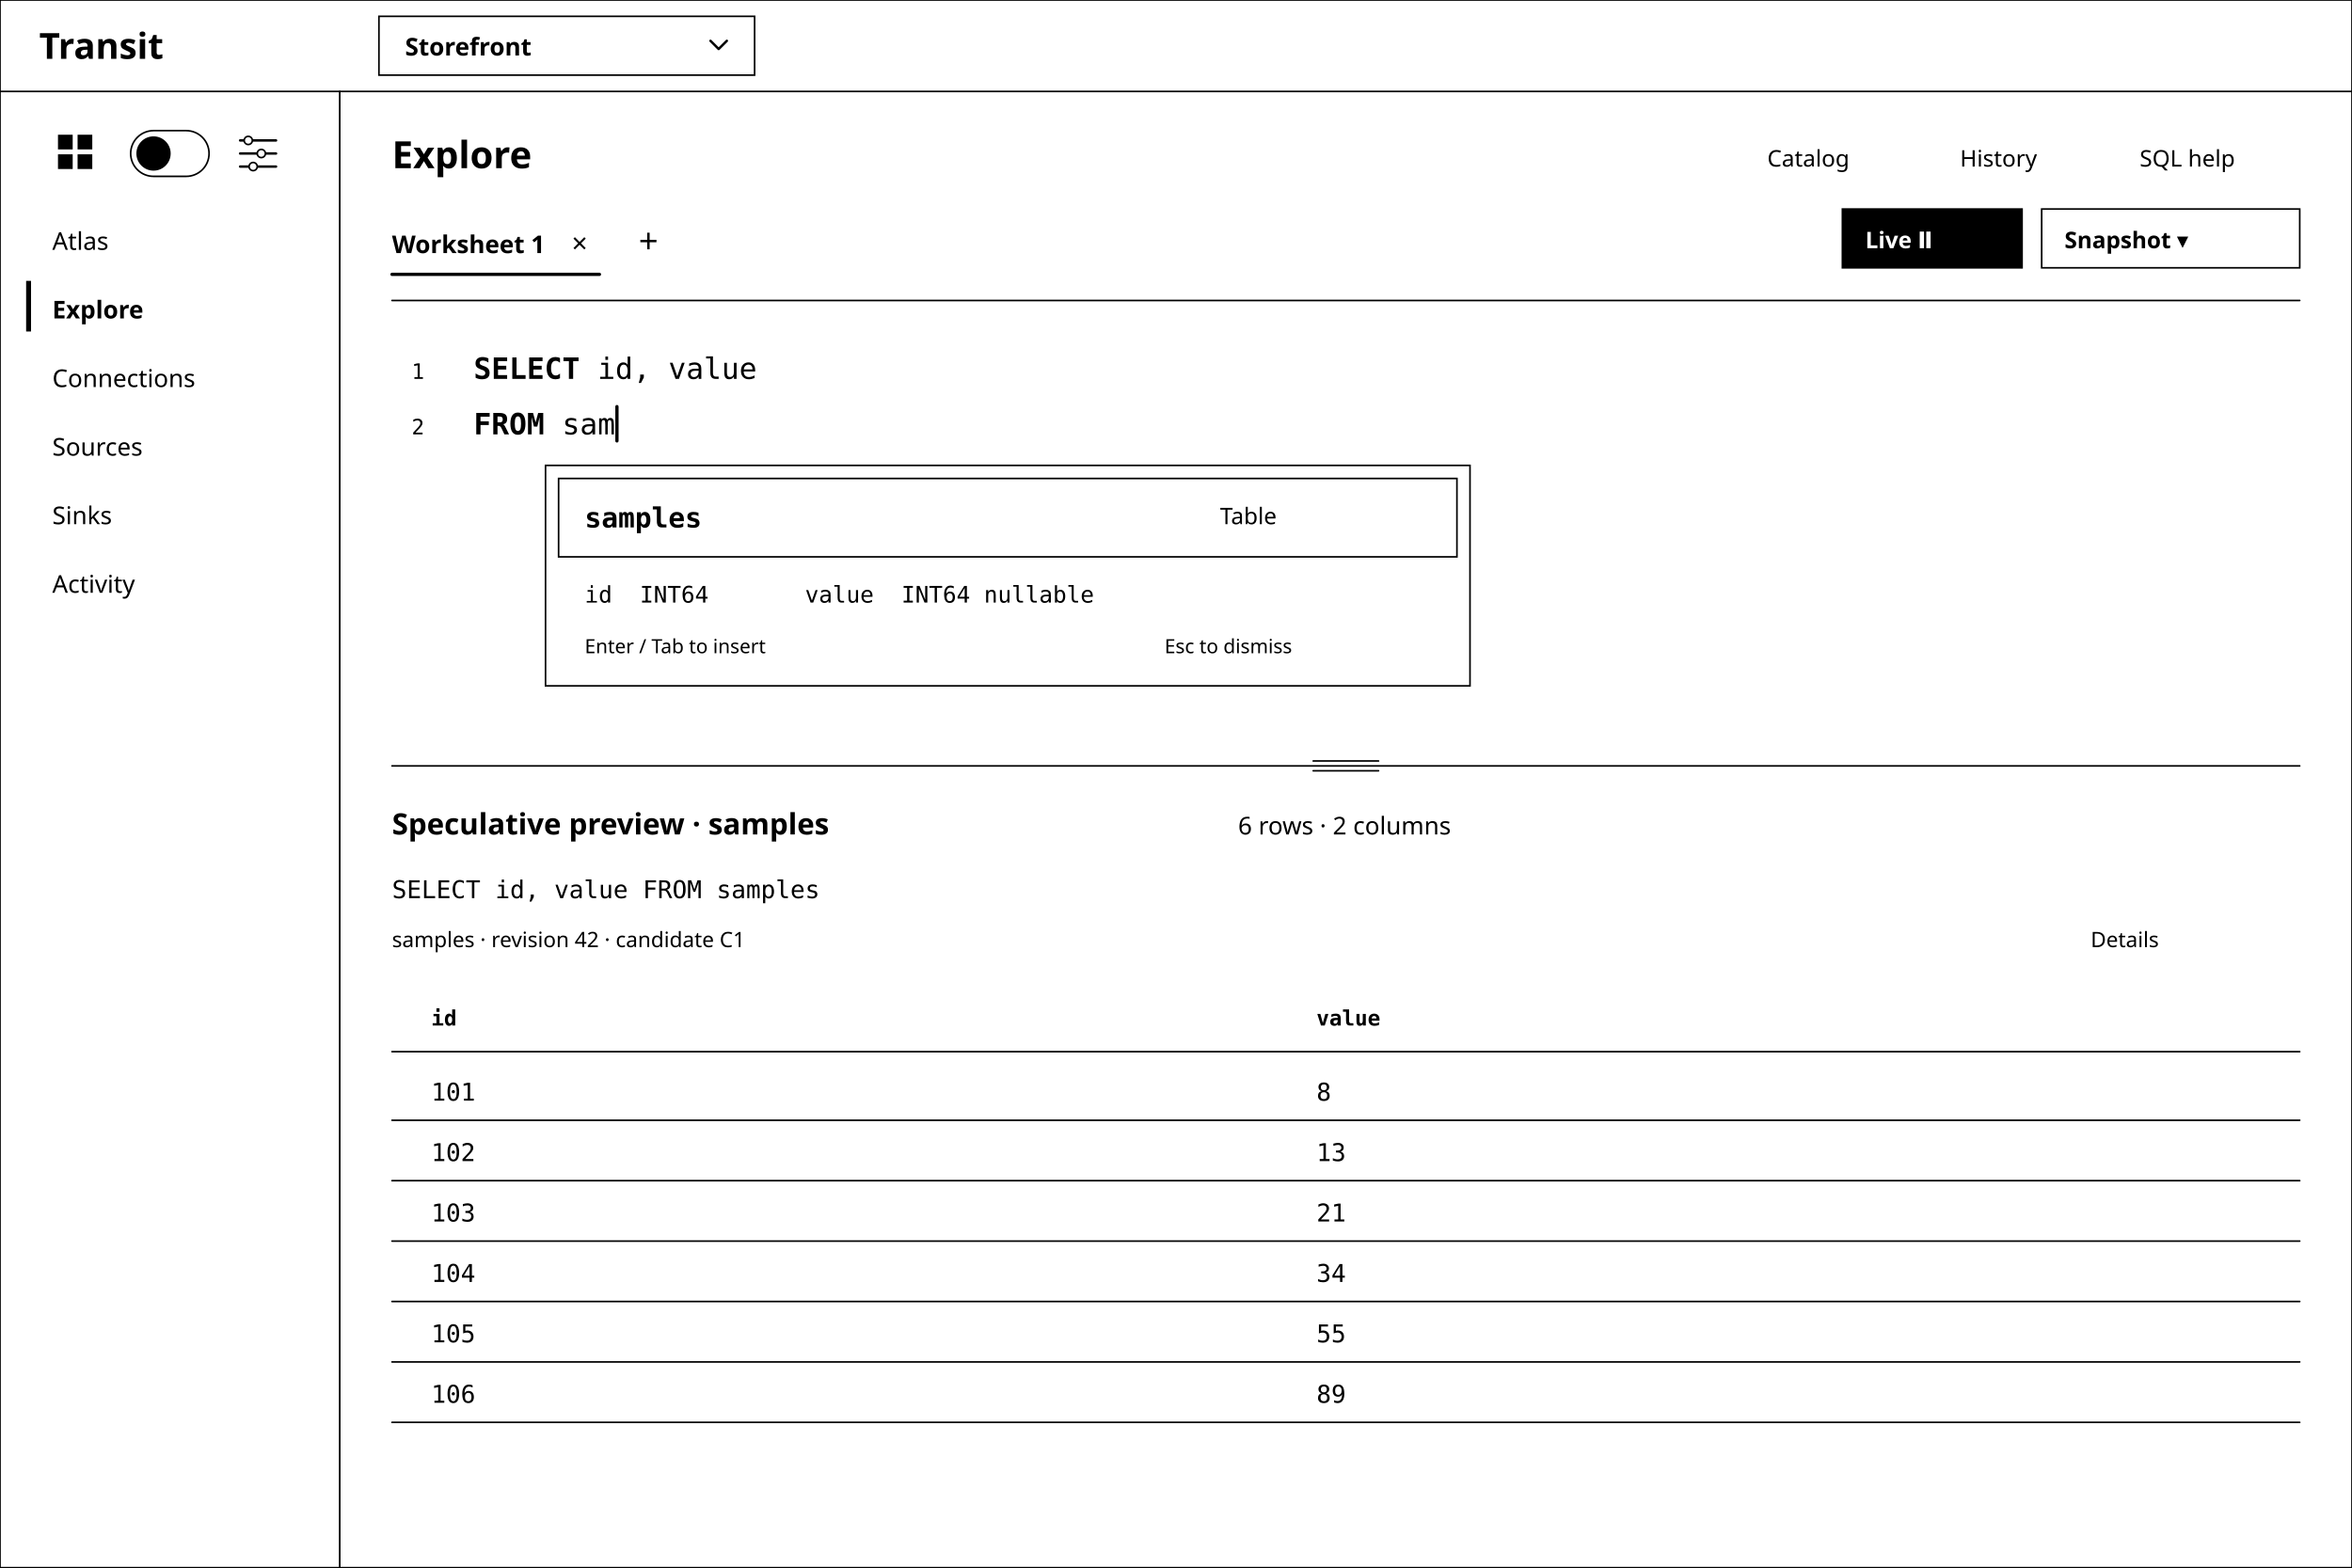
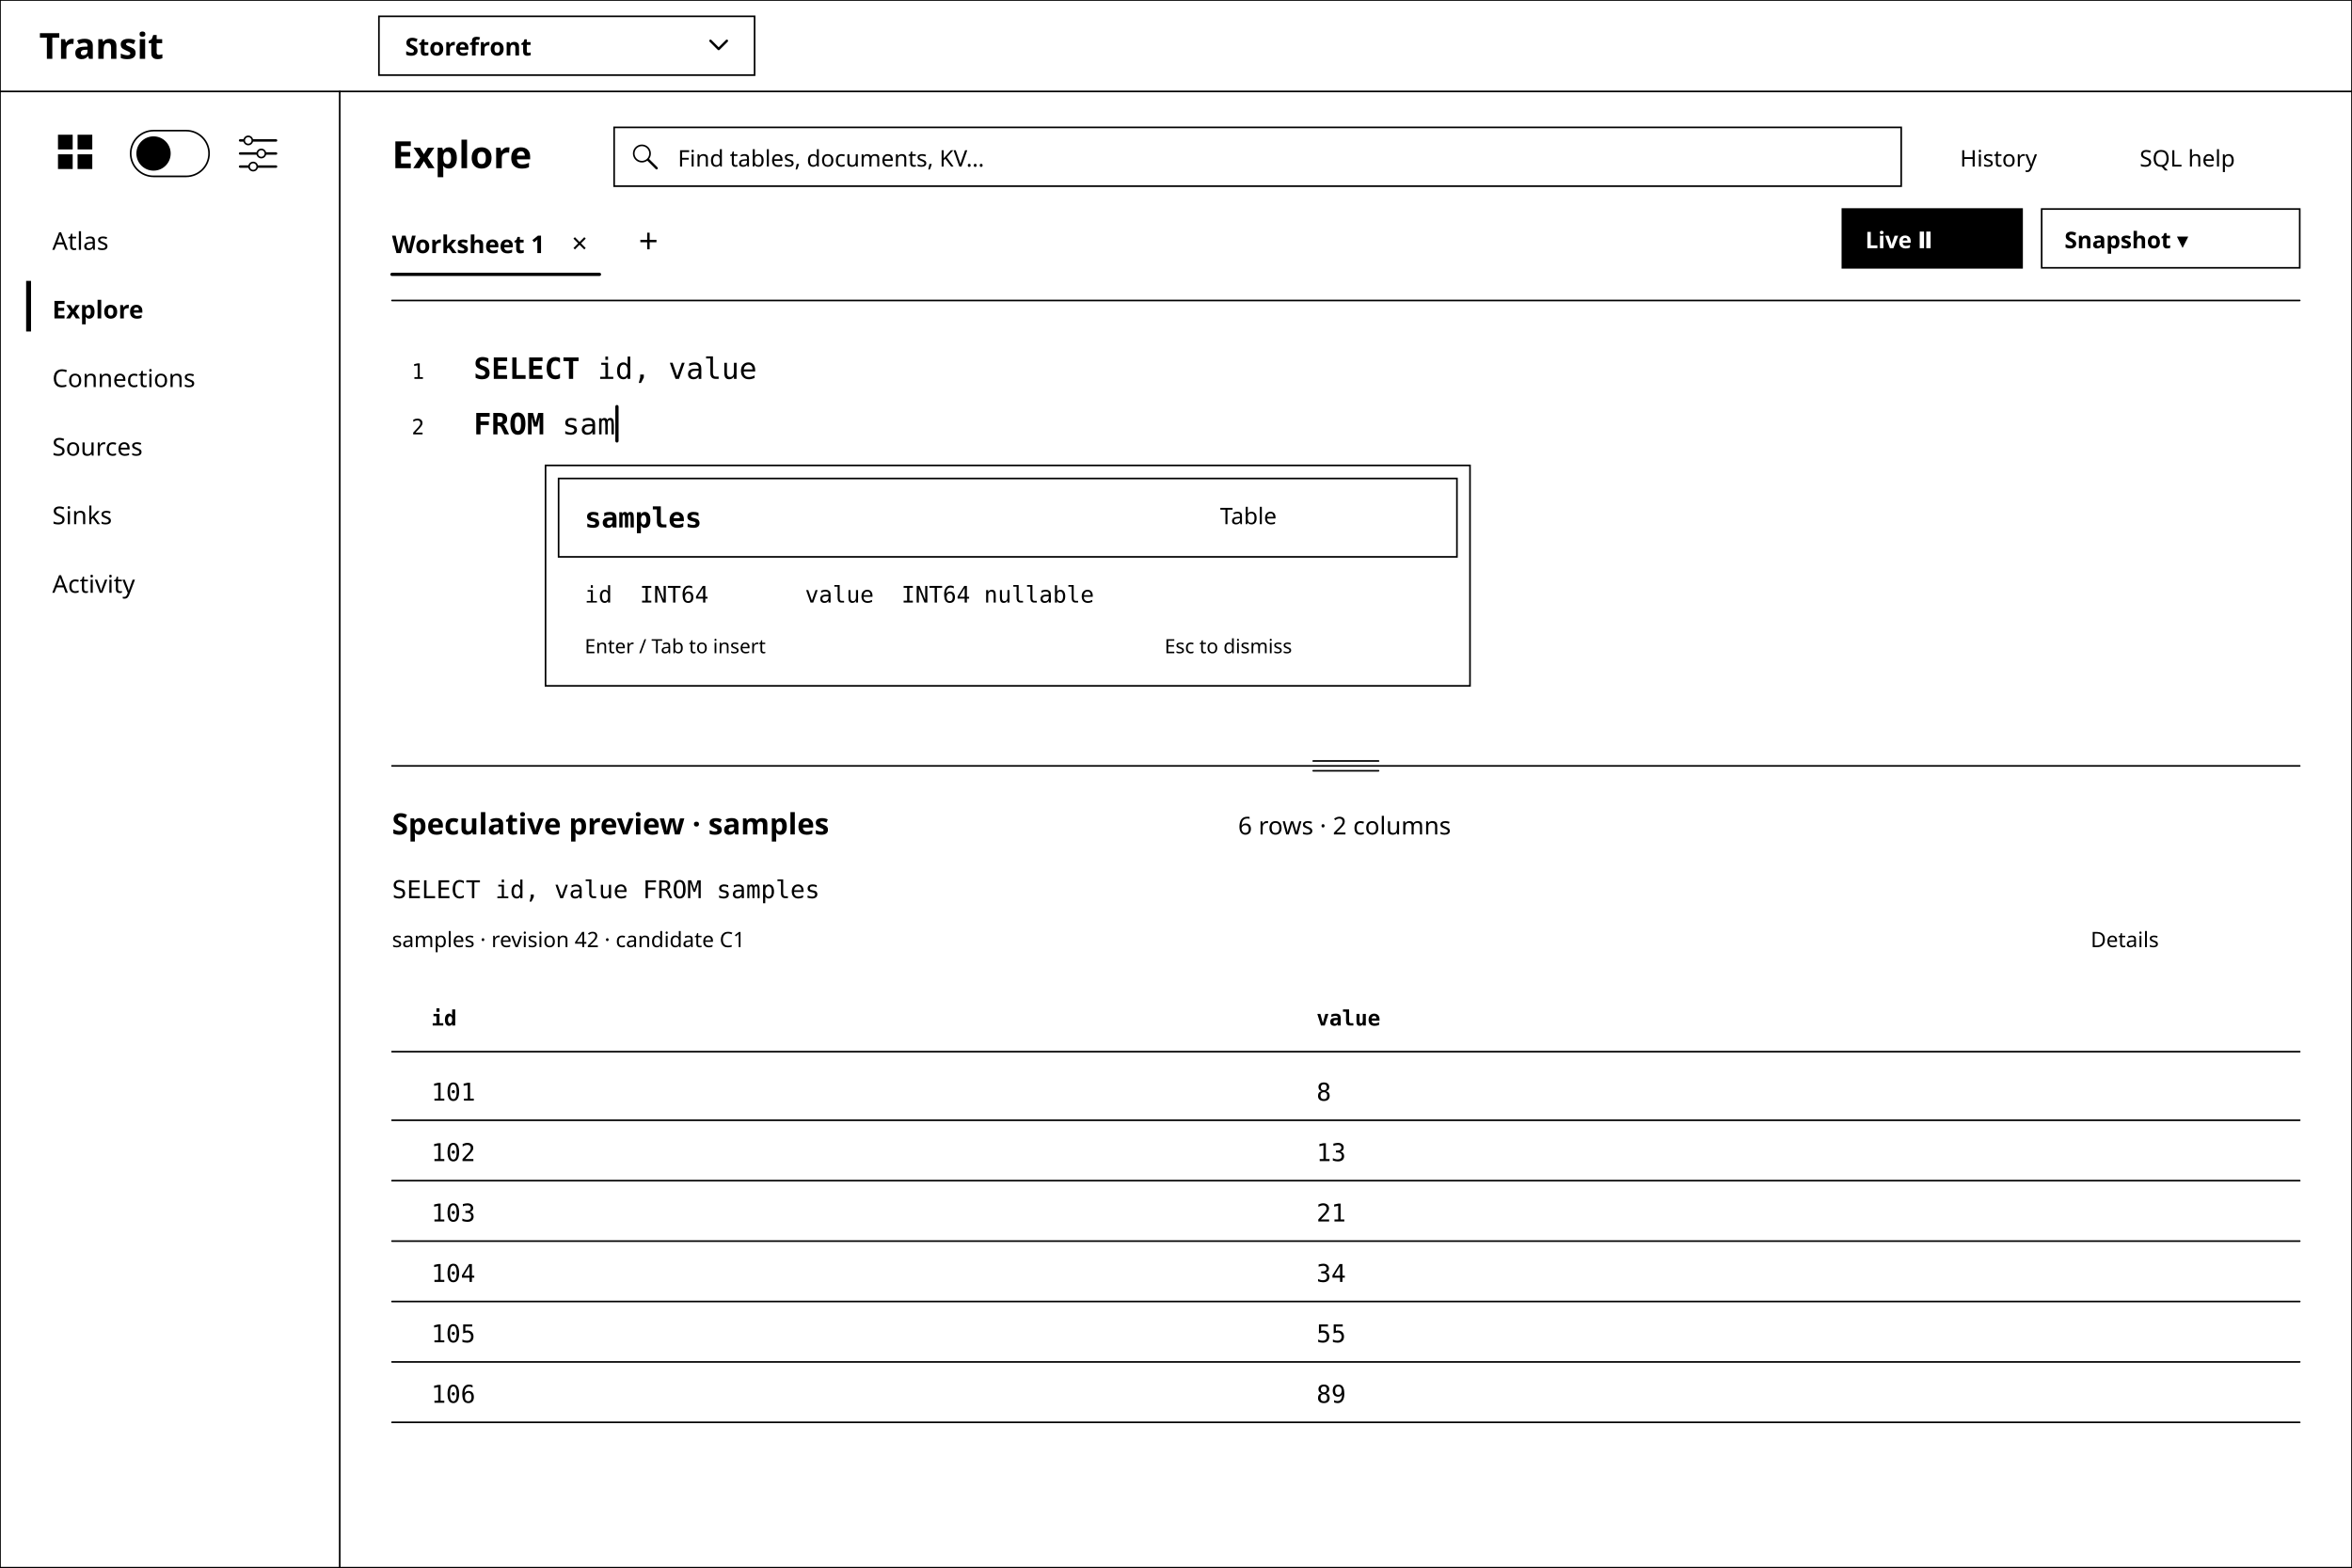
<svg xmlns="http://www.w3.org/2000/svg" width="1440" height="960" viewBox="0 0 1440 960" role="img" aria-labelledby="title desc">
  <rect x="0" y="0" width="1440" height="960" rx="0" fill="white" stroke="black" />
  <text x="24" y="36" font-family="sans-serif" font-size="22" font-weight="700" fill="black">Transit</text>
  <rect x="232" y="10" width="230" height="36" rx="0" fill="white" stroke="black" />
  <text x="248" y="34" font-family="sans-serif" font-size="15" font-weight="700" fill="black">Storefront</text>
  <path d="M435 25 l5 5 l5 -5" fill="none" stroke="black" stroke-width="1.5" stroke-linecap="round" stroke-linejoin="round" />
  <path d="M0 56 H1440" fill="none" stroke="black" stroke-width="1" stroke-linecap="round" stroke-linejoin="round" />
  <path d="M208 56 L208 960" fill="none" stroke="black" stroke-width="1" stroke-linecap="round" stroke-linejoin="round" />
  <g role="img" aria-label="Area: Workspace. Workspace left; Operations right.">
    <rect x="36" y="83" width="8" height="8" rx="0" fill="black" stroke="black" />
    <rect x="36" y="95" width="8" height="8" rx="0" fill="black" stroke="black" />
    <rect x="48" y="83" width="8" height="8" rx="0" fill="black" stroke="black" />
    <rect x="48" y="95" width="8" height="8" rx="0" fill="black" stroke="black" />
    <rect x="80" y="80" width="48" height="28" rx="14" fill="white" stroke="black" />
    <circle cx="94" cy="94" r="10" fill="black" stroke="black" />
    <path d="M147 86 H169" fill="none" stroke="black" stroke-width="1.5" stroke-linecap="round" stroke-linejoin="round" />
    <circle cx="152" cy="86" r="2.5" fill="white" stroke="black" />
    <path d="M147 94 H169" fill="none" stroke="black" stroke-width="1.5" stroke-linecap="round" stroke-linejoin="round" />
    <circle cx="160" cy="94" r="2.5" fill="white" stroke="black" />
    <path d="M147 102 H169" fill="none" stroke="black" stroke-width="1.5" stroke-linecap="round" stroke-linejoin="round" />
    <circle cx="155" cy="102" r="2.5" fill="white" stroke="black" />
  </g>
  <text xml:space="preserve" x="32" y="153" font-family="sans-serif" font-size="15" font-weight="400" fill="black">Atlas</text>
  <rect x="16" y="172" width="3" height="31" rx="0" fill="black" stroke="none" />
  <text xml:space="preserve" x="32" y="195" font-family="sans-serif" font-size="15" font-weight="700" fill="black">Explore</text>
  <text xml:space="preserve" x="32" y="237" font-family="sans-serif" font-size="15" font-weight="400" fill="black">Connections</text>
  <text xml:space="preserve" x="32" y="279" font-family="sans-serif" font-size="15" font-weight="400" fill="black">Sources</text>
  <text xml:space="preserve" x="32" y="321" font-family="sans-serif" font-size="15" font-weight="400" fill="black">Sinks</text>
  <text xml:space="preserve" x="32" y="363" font-family="sans-serif" font-size="15" font-weight="400" fill="black">Activity</text>
  <text xml:space="preserve" x="240" y="103" font-family="sans-serif" font-size="23" font-weight="700" fill="black">Explore</text>
-   <text xml:space="preserve" x="1082" y="102" font-family="sans-serif" font-size="14" font-weight="400" fill="black">Catalog</text>
+   <g role="img" aria-label="Find resources: search field">
+     <rect x="376" y="78" width="788" height="36" rx="0" fill="white" stroke="black" />
+     <circle cx="393" cy="94" r="5" fill="white" stroke="black" />
+     <path d="M397 98 L402 103" fill="none" stroke="black" stroke-width="1.5" stroke-linecap="round" stroke-linejoin="round" />
+     <text x="415" y="102" font-family="sans-serif" font-size="14" font-weight="400" fill="black">Find tables, documents, KV…</text>
+   </g>
  <text xml:space="preserve" x="1200" y="102" font-family="sans-serif" font-size="14" font-weight="400" fill="black">History</text>
  <text xml:space="preserve" x="1310" y="102" font-family="sans-serif" font-size="14" font-weight="400" fill="black">SQL help</text>
  <text xml:space="preserve" x="240" y="155" font-family="sans-serif" font-size="15" font-weight="700" fill="black">Worksheet 1</text>
  <text xml:space="preserve" x="350" y="155" font-family="sans-serif" font-size="17" font-weight="400" fill="black">×</text>
  <text xml:space="preserve" x="391" y="155" font-family="sans-serif" font-size="21" font-weight="400" fill="black">+</text>
  <path d="M240 168 H367" fill="none" stroke="black" stroke-width="2" stroke-linecap="round" stroke-linejoin="round" />
  <rect x="1128" y="128" width="110" height="36" rx="0" fill="black" stroke="black" />
  <text x="1142" y="152" font-family="sans-serif" font-size="14" font-weight="700" fill="white">Live  Ⅱ</text>
  <rect x="1250" y="128" width="158" height="36" rx="0" fill="white" stroke="black" />
  <text x="1264" y="152" font-family="sans-serif" font-size="14" font-weight="700" fill="black">Snapshot  ▾</text>
  <path d="M240 184 H1408" fill="none" stroke="black" stroke-width="1" stroke-linecap="round" stroke-linejoin="round" />
  <text xml:space="preserve" x="252" y="232" font-family="monospace" font-size="13" font-weight="400" fill="black">1</text>
  <text xml:space="preserve" x="290" y="232" font-family="monospace" font-size="18" font-weight="700" fill="black">SELECT</text>
  <text xml:space="preserve" x="355.04" y="232" font-family="monospace" font-size="18" font-weight="400" fill="black"> id, value</text>
  <text xml:space="preserve" x="252" y="266" font-family="monospace" font-size="13" font-weight="400" fill="black">2</text>
  <text xml:space="preserve" x="290" y="266" font-family="monospace" font-size="18" font-weight="700" fill="black">FROM</text>
  <text xml:space="preserve" x="333.36" y="266" font-family="monospace" font-size="18" font-weight="400" fill="black"> sam</text>
  <path d="M377.72 249 L377.72 270" fill="none" stroke="black" stroke-width="2" stroke-linecap="round" stroke-linejoin="round" />
  <rect x="334" y="285" width="566" height="135" rx="0" fill="white" stroke="black" />
  <rect x="342" y="293" width="550" height="48" rx="0" fill="white" stroke="black" />
  <text xml:space="preserve" x="358" y="323" font-family="monospace" font-size="17" font-weight="700" fill="black">samples</text>
  <text xml:space="preserve" x="747" y="321" font-family="sans-serif" font-size="14" font-weight="400" fill="black">Table</text>
  <text xml:space="preserve" x="358" y="369" font-family="monospace" font-size="14" font-weight="400" fill="black">id  INT64       value  INT64 nullable</text>
  <text xml:space="preserve" x="358" y="400" font-family="sans-serif" font-size="12" font-weight="400" fill="black">Enter / Tab to insert</text>
  <text xml:space="preserve" x="713" y="400" font-family="sans-serif" font-size="12" font-weight="400" fill="black">Esc to dismiss</text>
  <path d="M240 469 H1408" fill="none" stroke="black" stroke-width="1" stroke-linecap="round" stroke-linejoin="round" />
  <path d="M804 466 H844" fill="none" stroke="black" stroke-width="1" stroke-linecap="round" stroke-linejoin="round" />
  <path d="M804 472 H844" fill="none" stroke="black" stroke-width="1" stroke-linecap="round" stroke-linejoin="round" />
  <text xml:space="preserve" x="240" y="511" font-family="sans-serif" font-size="18" font-weight="700" fill="black">Speculative preview · samples</text>
  <text xml:space="preserve" x="758" y="511" font-family="sans-serif" font-size="15" font-weight="400" fill="black">6 rows · 2 columns</text>
  <text xml:space="preserve" x="240" y="550" font-family="monospace" font-size="15" font-weight="400" fill="black">SELECT id, value FROM samples</text>
  <text xml:space="preserve" x="240" y="580" font-family="sans-serif" font-size="13" font-weight="400" fill="black">samples · revision 42 · candidate C1</text>
  <text xml:space="preserve" x="1280" y="580" font-family="sans-serif" font-size="13" font-weight="400" fill="black">Details</text>
  <text xml:space="preserve" x="264" y="628" font-family="monospace" font-size="13" font-weight="700" fill="black">id</text>
  <text xml:space="preserve" x="806" y="628" font-family="monospace" font-size="13" font-weight="700" fill="black">value</text>
  <path d="M240 644 H1408" fill="none" stroke="black" stroke-width="1" stroke-linecap="round" stroke-linejoin="round" />
  <text xml:space="preserve" x="264" y="674" font-family="monospace" font-size="15" font-weight="400" fill="black">101</text>
  <text xml:space="preserve" x="806" y="674" font-family="monospace" font-size="15" font-weight="400" fill="black">8</text>
  <path d="M240 686 H1408" fill="none" stroke="black" stroke-width="1" stroke-linecap="round" stroke-linejoin="round" />
  <text xml:space="preserve" x="264" y="711" font-family="monospace" font-size="15" font-weight="400" fill="black">102</text>
  <text xml:space="preserve" x="806" y="711" font-family="monospace" font-size="15" font-weight="400" fill="black">13</text>
  <path d="M240 723 H1408" fill="none" stroke="black" stroke-width="1" stroke-linecap="round" stroke-linejoin="round" />
  <text xml:space="preserve" x="264" y="748" font-family="monospace" font-size="15" font-weight="400" fill="black">103</text>
  <text xml:space="preserve" x="806" y="748" font-family="monospace" font-size="15" font-weight="400" fill="black">21</text>
  <path d="M240 760 H1408" fill="none" stroke="black" stroke-width="1" stroke-linecap="round" stroke-linejoin="round" />
  <text xml:space="preserve" x="264" y="785" font-family="monospace" font-size="15" font-weight="400" fill="black">104</text>
  <text xml:space="preserve" x="806" y="785" font-family="monospace" font-size="15" font-weight="400" fill="black">34</text>
  <path d="M240 797 H1408" fill="none" stroke="black" stroke-width="1" stroke-linecap="round" stroke-linejoin="round" />
  <text xml:space="preserve" x="264" y="822" font-family="monospace" font-size="15" font-weight="400" fill="black">105</text>
  <text xml:space="preserve" x="806" y="822" font-family="monospace" font-size="15" font-weight="400" fill="black">55</text>
  <path d="M240 834 H1408" fill="none" stroke="black" stroke-width="1" stroke-linecap="round" stroke-linejoin="round" />
  <text xml:space="preserve" x="264" y="859" font-family="monospace" font-size="15" font-weight="400" fill="black">106</text>
  <text xml:space="preserve" x="806" y="859" font-family="monospace" font-size="15" font-weight="400" fill="black">89</text>
  <path d="M240 871 H1408" fill="none" stroke="black" stroke-width="1" stroke-linecap="round" stroke-linejoin="round" />
</svg>
